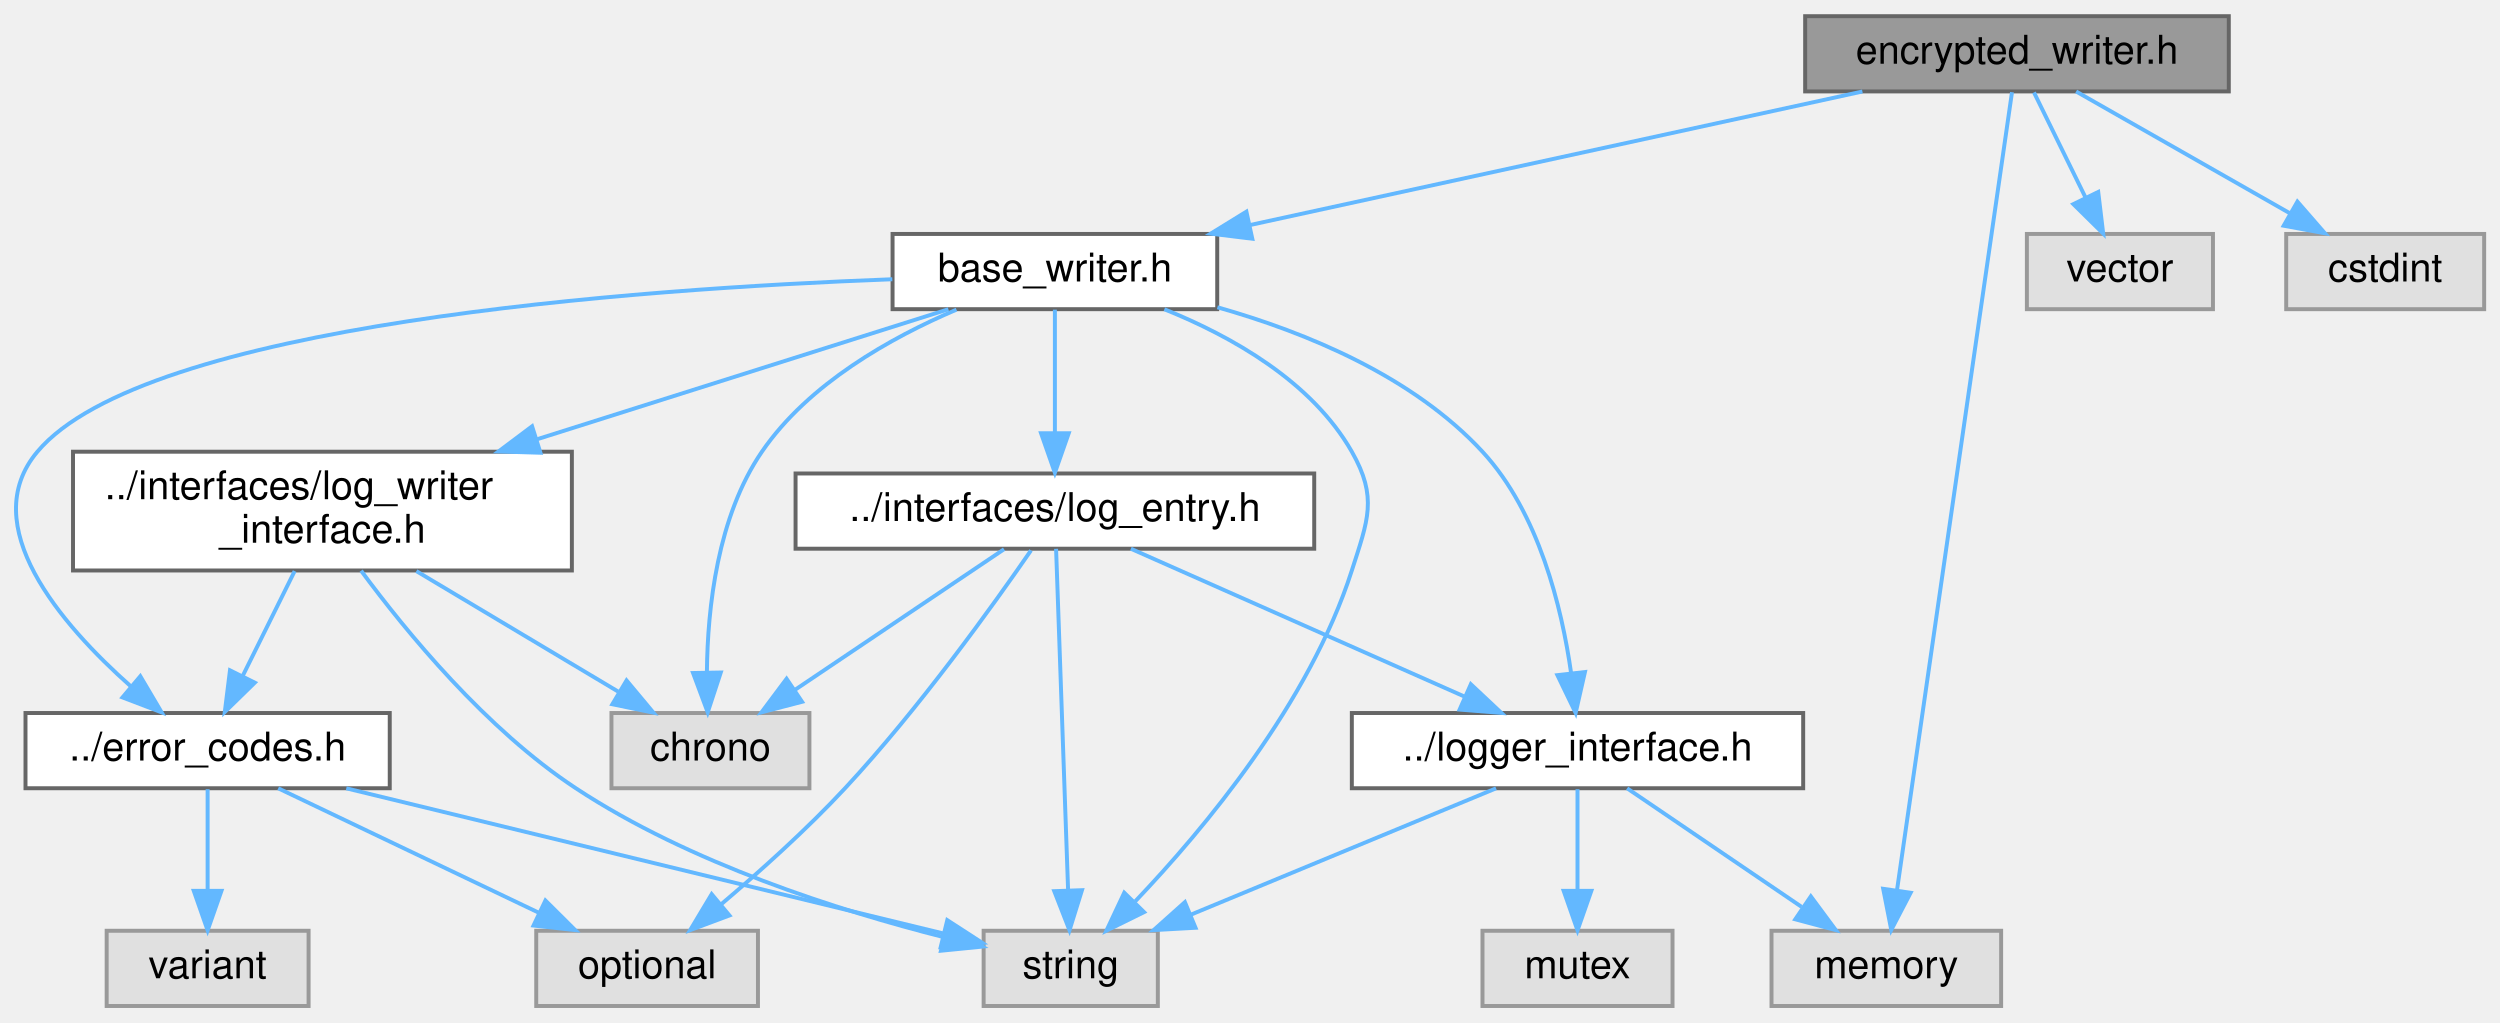
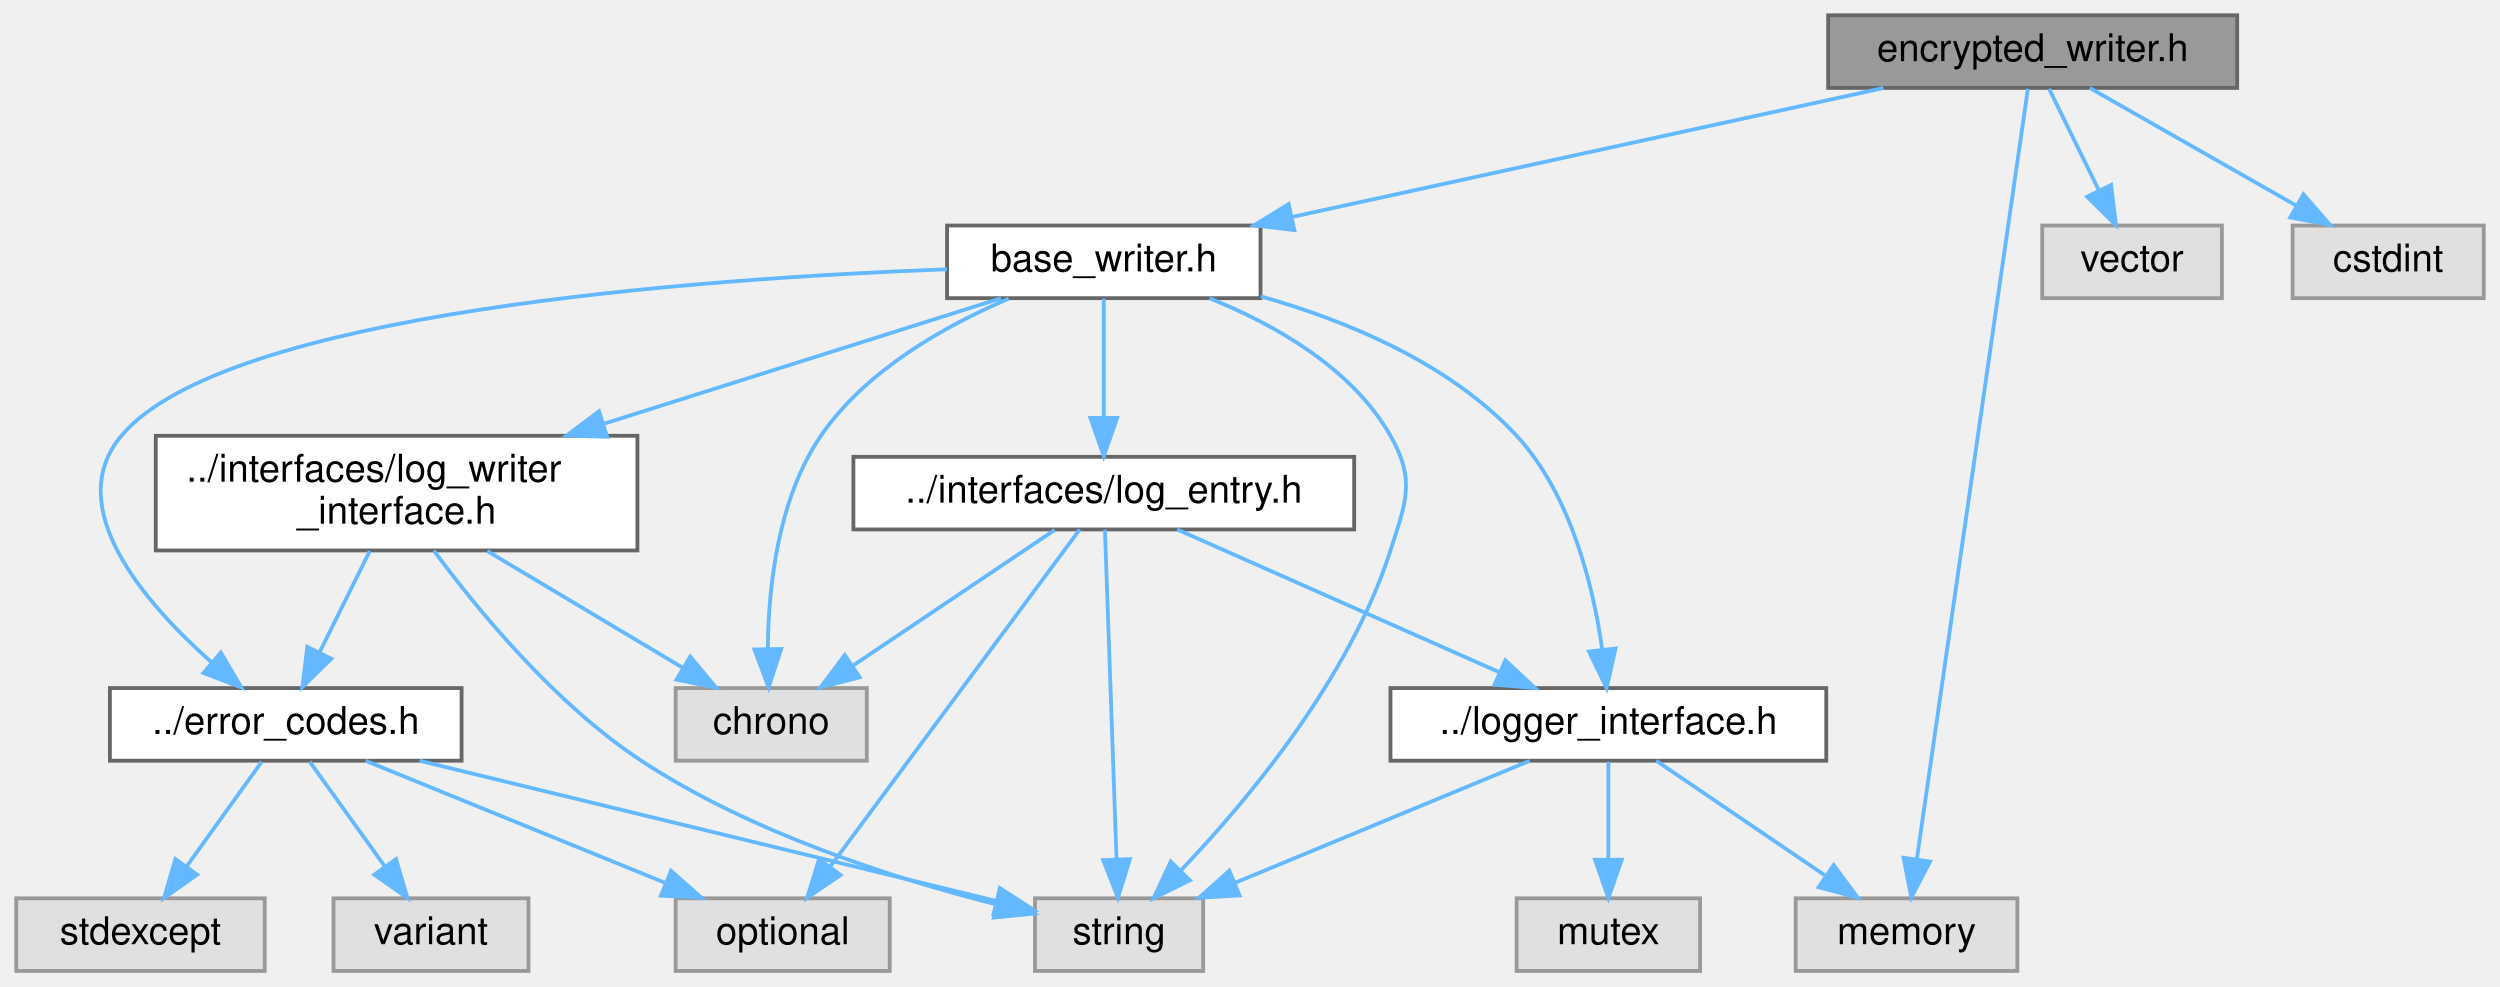
- <svg xmlns="http://www.w3.org/2000/svg" xmlns:xlink="http://www.w3.org/1999/xlink" width="631pt" height="258pt" viewBox="0.00 0.00 631.44 258.00">
+ <svg xmlns="http://www.w3.org/2000/svg" xmlns:xlink="http://www.w3.org/1999/xlink" width="654pt" height="258pt" viewBox="0.00 0.00 653.50 258.00">
  <g id="graph0" class="graph" transform="scale(1 1) rotate(0) translate(4 254)">
    <g id="Node000001" class="node">
      <g id="a_Node000001">
        <a xlink:title=" ">
-           <polygon fill="#999999" stroke="#666666" points="558.94,-250 451.94,-250 451.94,-231 558.94,-231 558.94,-250" />
-           <text text-anchor="middle" x="505.44" y="-238" font-family="Helvetica,sans-Serif" font-size="10.00">encrypted_writer.h</text>
+           <polygon fill="#999999" stroke="#666666" points="581,-250 474,-250 474,-231 581,-231 581,-250" />
+           <text text-anchor="middle" x="527.5" y="-238" font-family="Helvetica,sans-Serif" font-size="10.00">encrypted_writer.h</text>
        </a>
      </g>
    </g>
    <g id="Node000002" class="node">
      <g id="a_Node000002">
        <a xlink:href="base__writer_8h.html" target="_top" xlink:title=" ">
-           <polygon fill="white" stroke="#666666" points="303.44,-195 221.44,-195 221.44,-176 303.44,-176 303.44,-195" />
-           <text text-anchor="middle" x="262.44" y="-183" font-family="Helvetica,sans-Serif" font-size="10.00">base_writer.h</text>
+           <polygon fill="white" stroke="#666666" points="325.5,-195 243.5,-195 243.5,-176 325.5,-176 325.5,-195" />
+           <text text-anchor="middle" x="284.5" y="-183" font-family="Helvetica,sans-Serif" font-size="10.00">base_writer.h</text>
        </a>
      </g>
    </g>
    <g id="edge1_Node000001_Node000002" class="edge">
      <g id="a_edge1_Node000001_Node000002">
        <a xlink:title=" ">
-           <path fill="none" stroke="#63b8ff" d="M466.4,-230.98C424.36,-221.82 357.4,-207.21 311.76,-197.26" />
-           <polygon fill="#63b8ff" stroke="#63b8ff" points="312.3,-193.79 301.79,-195.08 310.81,-200.63 312.3,-193.79" />
+           <path fill="none" stroke="#63b8ff" d="M488.46,-230.98C446.42,-221.82 379.46,-207.21 333.82,-197.26" />
+           <polygon fill="#63b8ff" stroke="#63b8ff" points="334.36,-193.79 323.85,-195.08 332.87,-200.63 334.36,-193.79" />
        </a>
      </g>
    </g>
    <g id="Node000006" class="node">
      <g id="a_Node000006">
        <a xlink:title=" ">
-           <polygon fill="#e0e0e0" stroke="#999999" points="501.44,-19 443.44,-19 443.44,0 501.44,0 501.44,-19" />
-           <text text-anchor="middle" x="472.44" y="-7" font-family="Helvetica,sans-Serif" font-size="10.00">memory</text>
-         </a>
-       </g>
-     </g>
-     <g id="edge21_Node000001_Node000006" class="edge">
-       <g id="a_edge21_Node000001_Node000006">
-         <a xlink:title=" ">
-           <path fill="none" stroke="#63b8ff" d="M504.18,-230.8C499.36,-197.29 481.89,-76.08 475.13,-29.2" />
-           <polygon fill="#63b8ff" stroke="#63b8ff" points="478.58,-28.6 473.69,-19.21 471.65,-29.6 478.58,-28.6" />
-         </a>
-       </g>
-     </g>
-     <g id="Node000013" class="node">
-       <g id="a_Node000013">
-         <a xlink:title=" ">
-           <polygon fill="#e0e0e0" stroke="#999999" points="554.94,-195 507.94,-195 507.94,-176 554.94,-176 554.94,-195" />
-           <text text-anchor="middle" x="531.44" y="-183" font-family="Helvetica,sans-Serif" font-size="10.00">vector</text>
-         </a>
-       </g>
-     </g>
-     <g id="edge22_Node000001_Node000013" class="edge">
-       <g id="a_edge22_Node000001_Node000013">
-         <a xlink:title=" ">
-           <path fill="none" stroke="#63b8ff" d="M509.73,-230.75C513.25,-223.57 518.35,-213.18 522.72,-204.27" />
-           <polygon fill="#63b8ff" stroke="#63b8ff" points="525.96,-205.61 527.22,-195.09 519.68,-202.53 525.96,-205.61" />
+           <polygon fill="#e0e0e0" stroke="#999999" points="523.5,-19 465.5,-19 465.5,0 523.5,0 523.5,-19" />
+           <text text-anchor="middle" x="494.5" y="-7" font-family="Helvetica,sans-Serif" font-size="10.00">memory</text>
+         </a>
+       </g>
+     </g>
+     <g id="edge22_Node000001_Node000006" class="edge">
+       <g id="a_edge22_Node000001_Node000006">
+         <a xlink:title=" ">
+           <path fill="none" stroke="#63b8ff" d="M526.25,-230.8C521.42,-197.29 503.95,-76.08 497.19,-29.2" />
+           <polygon fill="#63b8ff" stroke="#63b8ff" points="500.65,-28.6 495.75,-19.21 493.72,-29.6 500.65,-28.6" />
        </a>
      </g>
    </g>
    <g id="Node000014" class="node">
      <g id="a_Node000014">
        <a xlink:title=" ">
-           <polygon fill="#e0e0e0" stroke="#999999" points="623.44,-195 573.44,-195 573.44,-176 623.44,-176 623.44,-195" />
-           <text text-anchor="middle" x="598.44" y="-183" font-family="Helvetica,sans-Serif" font-size="10.00">cstdint</text>
+           <polygon fill="#e0e0e0" stroke="#999999" points="577,-195 530,-195 530,-176 577,-176 577,-195" />
+           <text text-anchor="middle" x="553.5" y="-183" font-family="Helvetica,sans-Serif" font-size="10.00">vector</text>
        </a>
      </g>
    </g>
    <g id="edge23_Node000001_Node000014" class="edge">
      <g id="a_edge23_Node000001_Node000014">
        <a xlink:title=" ">
-           <path fill="none" stroke="#63b8ff" d="M520.38,-230.98C534.94,-222.69 557.31,-209.94 574.37,-200.22" />
-           <polygon fill="#63b8ff" stroke="#63b8ff" points="576.27,-203.16 583.22,-195.17 572.8,-197.08 576.27,-203.16" />
+           <path fill="none" stroke="#63b8ff" d="M531.79,-230.75C535.31,-223.57 540.41,-213.18 544.78,-204.27" />
+           <polygon fill="#63b8ff" stroke="#63b8ff" points="548.02,-205.61 549.29,-195.09 541.74,-202.53 548.02,-205.61" />
+         </a>
+       </g>
+     </g>
+     <g id="Node000015" class="node">
+       <g id="a_Node000015">
+         <a xlink:title=" ">
+           <polygon fill="#e0e0e0" stroke="#999999" points="645.5,-195 595.5,-195 595.5,-176 645.5,-176 645.5,-195" />
+           <text text-anchor="middle" x="620.5" y="-183" font-family="Helvetica,sans-Serif" font-size="10.00">cstdint</text>
+         </a>
+       </g>
+     </g>
+     <g id="edge24_Node000001_Node000015" class="edge">
+       <g id="a_edge24_Node000001_Node000015">
+         <a xlink:title=" ">
+           <path fill="none" stroke="#63b8ff" d="M542.44,-230.98C557,-222.69 579.37,-209.94 596.43,-200.22" />
+           <polygon fill="#63b8ff" stroke="#63b8ff" points="598.33,-203.16 605.29,-195.17 594.86,-197.08 598.33,-203.16" />
        </a>
      </g>
    </g>
    <g id="Node000003" class="node">
      <g id="a_Node000003">
        <a xlink:title=" ">
-           <polygon fill="#e0e0e0" stroke="#999999" points="288.44,-19 244.44,-19 244.44,0 288.44,0 288.44,-19" />
-           <text text-anchor="middle" x="266.44" y="-7" font-family="Helvetica,sans-Serif" font-size="10.00">string</text>
+           <polygon fill="#e0e0e0" stroke="#999999" points="310.5,-19 266.5,-19 266.5,0 310.5,0 310.5,-19" />
+           <text text-anchor="middle" x="288.5" y="-7" font-family="Helvetica,sans-Serif" font-size="10.00">string</text>
        </a>
      </g>
    </g>
    <g id="edge2_Node000002_Node000003" class="edge">
      <g id="a_edge2_Node000002_Node000003">
        <a xlink:title=" ">
-           <path fill="none" stroke="#63b8ff" d="M290.09,-175.98C307.02,-169.17 327.32,-157.76 337.44,-140 344.04,-128.41 341.5,-122.7 337.44,-110 326.72,-76.52 300.15,-44.71 282.73,-26.43" />
-           <polygon fill="#63b8ff" stroke="#63b8ff" points="284.96,-23.71 275.45,-19.02 279.96,-28.61 284.96,-23.71" />
+           <path fill="none" stroke="#63b8ff" d="M312.15,-175.98C329.08,-169.17 349.39,-157.76 359.5,-140 366.1,-128.41 363.57,-122.7 359.5,-110 348.78,-76.52 322.21,-44.71 304.79,-26.43" />
+           <polygon fill="#63b8ff" stroke="#63b8ff" points="307.02,-23.71 297.52,-19.02 302.02,-28.61 307.02,-23.71" />
        </a>
      </g>
    </g>
    <g id="Node000004" class="node">
      <g id="a_Node000004">
        <a xlink:title=" ">
-           <polygon fill="#e0e0e0" stroke="#999999" points="200.44,-74 150.44,-74 150.44,-55 200.44,-55 200.44,-74" />
-           <text text-anchor="middle" x="175.44" y="-62" font-family="Helvetica,sans-Serif" font-size="10.00">chrono</text>
+           <polygon fill="#e0e0e0" stroke="#999999" points="222.5,-74 172.5,-74 172.5,-55 222.5,-55 222.5,-74" />
+           <text text-anchor="middle" x="197.5" y="-62" font-family="Helvetica,sans-Serif" font-size="10.00">chrono</text>
        </a>
      </g>
    </g>
    <g id="edge3_Node000002_Node000004" class="edge">
      <g id="a_edge3_Node000002_Node000004">
        <a xlink:title=" ">
-           <path fill="none" stroke="#63b8ff" d="M237.58,-175.88C221.03,-168.83 200.22,-157.19 188.44,-140 177.21,-123.62 174.71,-100.58 174.55,-84.48" />
-           <polygon fill="#63b8ff" stroke="#63b8ff" points="178.05,-84.23 174.75,-74.17 171.05,-84.1 178.05,-84.23" />
+           <path fill="none" stroke="#63b8ff" d="M259.64,-175.88C243.09,-168.83 222.28,-157.19 210.5,-140 199.27,-123.62 196.77,-100.58 196.61,-84.48" />
+           <polygon fill="#63b8ff" stroke="#63b8ff" points="200.11,-84.23 196.81,-74.17 193.11,-84.1 200.11,-84.23" />
        </a>
      </g>
    </g>
    <g id="Node000005" class="node">
      <g id="a_Node000005">
        <a xlink:href="logger__interface_8h.html" target="_top" xlink:title=" ">
-           <polygon fill="white" stroke="#666666" points="451.44,-74 337.44,-74 337.44,-55 451.44,-55 451.44,-74" />
-           <text text-anchor="middle" x="394.44" y="-62" font-family="Helvetica,sans-Serif" font-size="10.00">../logger_interface.h</text>
+           <polygon fill="white" stroke="#666666" points="473.5,-74 359.5,-74 359.5,-55 473.5,-55 473.5,-74" />
+           <text text-anchor="middle" x="416.5" y="-62" font-family="Helvetica,sans-Serif" font-size="10.00">../logger_interface.h</text>
        </a>
      </g>
    </g>
    <g id="edge4_Node000002_Node000005" class="edge">
      <g id="a_edge4_Node000002_Node000005">
        <a xlink:title=" ">
-           <path fill="none" stroke="#63b8ff" d="M303.49,-176.48C326.03,-170.1 352.89,-158.99 370.44,-140 384.67,-124.59 390.47,-100.67 392.82,-84.11" />
-           <polygon fill="#63b8ff" stroke="#63b8ff" points="396.32,-84.35 393.97,-74.02 389.36,-83.56 396.32,-84.35" />
+           <path fill="none" stroke="#63b8ff" d="M325.55,-176.48C348.1,-170.1 374.96,-158.99 392.5,-140 406.73,-124.59 412.53,-100.67 414.89,-84.11" />
+           <polygon fill="#63b8ff" stroke="#63b8ff" points="418.38,-84.35 416.03,-74.02 411.43,-83.56 418.38,-84.35" />
        </a>
      </g>
    </g>
    <g id="Node000008" class="node">
      <g id="a_Node000008">
        <a xlink:href="error__codes_8h.html" target="_top" xlink:title=" ">
-           <polygon fill="white" stroke="#666666" points="94.44,-74 2.44,-74 2.44,-55 94.44,-55 94.44,-74" />
-           <text text-anchor="middle" x="48.44" y="-62" font-family="Helvetica,sans-Serif" font-size="10.00">../error_codes.h</text>
+           <polygon fill="white" stroke="#666666" points="116.5,-74 24.5,-74 24.5,-55 116.5,-55 116.5,-74" />
+           <text text-anchor="middle" x="70.5" y="-62" font-family="Helvetica,sans-Serif" font-size="10.00">../error_codes.h</text>
        </a>
      </g>
    </g>
    <g id="edge8_Node000002_Node000008" class="edge">
      <g id="a_edge8_Node000002_Node000008">
        <a xlink:title=" ">
-           <path fill="none" stroke="#63b8ff" d="M221.38,-183.56C155.94,-181.11 32.56,-172.22 5.44,-140 -10.16,-121.47 11.26,-96.52 29.06,-80.72" />
-           <polygon fill="#63b8ff" stroke="#63b8ff" points="31.44,-83.29 36.83,-74.16 26.93,-77.94 31.44,-83.29" />
+           <path fill="none" stroke="#63b8ff" d="M243.45,-183.56C178,-181.11 54.62,-172.22 27.5,-140 11.9,-121.47 33.32,-96.52 51.12,-80.72" />
+           <polygon fill="#63b8ff" stroke="#63b8ff" points="53.51,-83.29 58.89,-74.16 48.99,-77.94 53.51,-83.29" />
+         </a>
+       </g>
+     </g>
+     <g id="Node000012" class="node">
+       <g id="a_Node000012">
+         <a xlink:href="log__writer__interface_8h.html" target="_top" xlink:title=" ">
+           <polygon fill="white" stroke="#666666" points="162.5,-140 36.5,-140 36.5,-110 162.5,-110 162.5,-140" />
+           <text text-anchor="start" x="44.5" y="-128" font-family="Helvetica,sans-Serif" font-size="10.00">../interfaces/log_writer</text>
+           <text text-anchor="middle" x="99.5" y="-117" font-family="Helvetica,sans-Serif" font-size="10.00">_interface.h</text>
+         </a>
+       </g>
+     </g>
+     <g id="edge13_Node000002_Node000012" class="edge">
+       <g id="a_edge13_Node000002_Node000012">
+         <a xlink:title=" ">
+           <path fill="none" stroke="#63b8ff" d="M257.6,-175.99C230.51,-167.43 187.96,-153.97 153.82,-143.18" />
+           <polygon fill="#63b8ff" stroke="#63b8ff" points="154.57,-139.74 143.98,-140.06 152.46,-146.42 154.57,-139.74" />
+         </a>
+       </g>
+     </g>
+     <g id="Node000013" class="node">
+       <g id="a_Node000013">
+         <a xlink:href="log__entry_8h.html" target="_top" xlink:title=" ">
+           <polygon fill="white" stroke="#666666" points="350,-134.5 219,-134.5 219,-115.5 350,-115.5 350,-134.5" />
+           <text text-anchor="middle" x="284.5" y="-122.5" font-family="Helvetica,sans-Serif" font-size="10.00">../interfaces/log_entry.h</text>
+         </a>
+       </g>
+     </g>
+     <g id="edge17_Node000002_Node000013" class="edge">
+       <g id="a_edge17_Node000002_Node000013">
+         <a xlink:title=" ">
+           <path fill="none" stroke="#63b8ff" d="M284.5,-175.87C284.5,-167.75 284.5,-155.31 284.5,-144.89" />
+           <polygon fill="#63b8ff" stroke="#63b8ff" points="288,-144.67 284.5,-134.67 281,-144.67 288,-144.67" />
+         </a>
+       </g>
+     </g>
+     <g id="edge7_Node000005_Node000003" class="edge">
+       <g id="a_edge7_Node000005_Node000003">
+         <a xlink:title=" ">
+           <path fill="none" stroke="#63b8ff" d="M395.93,-54.98C375.07,-46.34 342.53,-32.87 318.73,-23.02" />
+           <polygon fill="#63b8ff" stroke="#63b8ff" points="320.02,-19.76 309.44,-19.17 317.34,-26.23 320.02,-19.76" />
+         </a>
+       </g>
+     </g>
+     <g id="edge5_Node000005_Node000006" class="edge">
+       <g id="a_edge5_Node000005_Node000006">
+         <a xlink:title=" ">
+           <path fill="none" stroke="#63b8ff" d="M429.03,-54.98C440.9,-46.92 458.96,-34.65 473.11,-25.03" />
+           <polygon fill="#63b8ff" stroke="#63b8ff" points="475.44,-27.69 481.74,-19.17 471.5,-21.9 475.44,-27.69" />
+         </a>
+       </g>
+     </g>
+     <g id="Node000007" class="node">
+       <g id="a_Node000007">
+         <a xlink:title=" ">
+           <polygon fill="#e0e0e0" stroke="#999999" points="440.5,-19 392.5,-19 392.5,0 440.5,0 440.5,-19" />
+           <text text-anchor="middle" x="416.5" y="-7" font-family="Helvetica,sans-Serif" font-size="10.00">mutex</text>
+         </a>
+       </g>
+     </g>
+     <g id="edge6_Node000005_Node000007" class="edge">
+       <g id="a_edge6_Node000005_Node000007">
+         <a xlink:title=" ">
+           <path fill="none" stroke="#63b8ff" d="M416.5,-54.75C416.5,-47.8 416.5,-37.85 416.5,-29.13" />
+           <polygon fill="#63b8ff" stroke="#63b8ff" points="420,-29.09 416.5,-19.09 413,-29.09 420,-29.09" />
+         </a>
+       </g>
+     </g>
+     <g id="edge9_Node000008_Node000003" class="edge">
+       <g id="a_edge9_Node000008_Node000003">
+         <a xlink:title=" ">
+           <path fill="none" stroke="#63b8ff" d="M105.53,-54.98C147.16,-44.86 216.05,-28.11 256.36,-18.31" />
+           <polygon fill="#63b8ff" stroke="#63b8ff" points="257.32,-21.68 266.21,-15.92 255.66,-14.88 257.32,-21.68" />
+         </a>
+       </g>
+     </g>
+     <g id="Node000009" class="node">
+       <g id="a_Node000009">
+         <a xlink:title=" ">
+           <polygon fill="#e0e0e0" stroke="#999999" points="65,-19 0,-19 0,0 65,0 65,-19" />
+           <text text-anchor="middle" x="32.5" y="-7" font-family="Helvetica,sans-Serif" font-size="10.00">stdexcept</text>
+         </a>
+       </g>
+     </g>
+     <g id="edge10_Node000008_Node000009" class="edge">
+       <g id="a_edge10_Node000008_Node000009">
+         <a xlink:title=" ">
+           <path fill="none" stroke="#63b8ff" d="M64.23,-54.75C58.91,-47.34 51.14,-36.5 44.62,-27.41" />
+           <polygon fill="#63b8ff" stroke="#63b8ff" points="47.33,-25.18 38.66,-19.09 41.64,-29.26 47.33,-25.18" />
+         </a>
+       </g>
+     </g>
+     <g id="Node000010" class="node">
+       <g id="a_Node000010">
+         <a xlink:title=" ">
+           <polygon fill="#e0e0e0" stroke="#999999" points="228.5,-19 172.5,-19 172.5,0 228.5,0 228.5,-19" />
+           <text text-anchor="middle" x="200.5" y="-7" font-family="Helvetica,sans-Serif" font-size="10.00">optional</text>
+         </a>
+       </g>
+     </g>
+     <g id="edge11_Node000008_Node000010" class="edge">
+       <g id="a_edge11_Node000008_Node000010">
+         <a xlink:title=" ">
+           <path fill="none" stroke="#63b8ff" d="M91.39,-54.98C112.58,-46.34 145.63,-32.87 169.8,-23.02" />
+           <polygon fill="#63b8ff" stroke="#63b8ff" points="171.29,-26.19 179.23,-19.17 168.65,-19.7 171.29,-26.19" />
        </a>
      </g>
    </g>
    <g id="Node000011" class="node">
      <g id="a_Node000011">
-         <a xlink:href="log__writer__interface_8h.html" target="_top" xlink:title=" ">
-           <polygon fill="white" stroke="#666666" points="140.44,-140 14.44,-140 14.44,-110 140.44,-110 140.44,-140" />
-           <text text-anchor="start" x="22.44" y="-128" font-family="Helvetica,sans-Serif" font-size="10.00">../interfaces/log_writer</text>
-           <text text-anchor="middle" x="77.44" y="-117" font-family="Helvetica,sans-Serif" font-size="10.00">_interface.h</text>
-         </a>
-       </g>
-     </g>
-     <g id="edge12_Node000002_Node000011" class="edge">
-       <g id="a_edge12_Node000002_Node000011">
-         <a xlink:title=" ">
-           <path fill="none" stroke="#63b8ff" d="M235.54,-175.99C208.45,-167.43 165.89,-153.97 131.76,-143.18" />
-           <polygon fill="#63b8ff" stroke="#63b8ff" points="132.5,-139.74 121.91,-140.06 130.39,-146.42 132.5,-139.74" />
-         </a>
-       </g>
-     </g>
-     <g id="Node000012" class="node">
-       <g id="a_Node000012">
-         <a xlink:href="log__entry_8h.html" target="_top" xlink:title=" ">
-           <polygon fill="white" stroke="#666666" points="327.94,-134.5 196.94,-134.5 196.94,-115.5 327.94,-115.5 327.94,-134.5" />
-           <text text-anchor="middle" x="262.44" y="-122.5" font-family="Helvetica,sans-Serif" font-size="10.00">../interfaces/log_entry.h</text>
-         </a>
-       </g>
-     </g>
-     <g id="edge16_Node000002_Node000012" class="edge">
-       <g id="a_edge16_Node000002_Node000012">
-         <a xlink:title=" ">
-           <path fill="none" stroke="#63b8ff" d="M262.44,-175.87C262.44,-167.75 262.44,-155.31 262.44,-144.89" />
-           <polygon fill="#63b8ff" stroke="#63b8ff" points="265.94,-144.67 262.44,-134.67 258.94,-144.67 265.94,-144.67" />
-         </a>
-       </g>
-     </g>
-     <g id="edge7_Node000005_Node000003" class="edge">
-       <g id="a_edge7_Node000005_Node000003">
-         <a xlink:title=" ">
-           <path fill="none" stroke="#63b8ff" d="M373.87,-54.98C353,-46.34 320.47,-32.87 296.66,-23.02" />
-           <polygon fill="#63b8ff" stroke="#63b8ff" points="297.96,-19.76 287.38,-19.17 295.28,-26.23 297.96,-19.76" />
-         </a>
-       </g>
-     </g>
-     <g id="edge5_Node000005_Node000006" class="edge">
-       <g id="a_edge5_Node000005_Node000006">
-         <a xlink:title=" ">
-           <path fill="none" stroke="#63b8ff" d="M406.97,-54.98C418.84,-46.92 436.9,-34.65 451.05,-25.03" />
-           <polygon fill="#63b8ff" stroke="#63b8ff" points="453.37,-27.69 459.68,-19.17 449.44,-21.9 453.37,-27.69" />
-         </a>
-       </g>
-     </g>
-     <g id="Node000007" class="node">
-       <g id="a_Node000007">
-         <a xlink:title=" ">
-           <polygon fill="#e0e0e0" stroke="#999999" points="418.44,-19 370.44,-19 370.44,0 418.44,0 418.44,-19" />
-           <text text-anchor="middle" x="394.44" y="-7" font-family="Helvetica,sans-Serif" font-size="10.00">mutex</text>
-         </a>
-       </g>
-     </g>
-     <g id="edge6_Node000005_Node000007" class="edge">
-       <g id="a_edge6_Node000005_Node000007">
-         <a xlink:title=" ">
-           <path fill="none" stroke="#63b8ff" d="M394.44,-54.75C394.44,-47.8 394.44,-37.85 394.44,-29.13" />
-           <polygon fill="#63b8ff" stroke="#63b8ff" points="397.94,-29.09 394.44,-19.09 390.94,-29.09 397.94,-29.09" />
-         </a>
-       </g>
-     </g>
-     <g id="edge9_Node000008_Node000003" class="edge">
-       <g id="a_edge9_Node000008_Node000003">
-         <a xlink:title=" ">
-           <path fill="none" stroke="#63b8ff" d="M83.46,-54.98C125.09,-44.86 193.98,-28.11 234.3,-18.31" />
-           <polygon fill="#63b8ff" stroke="#63b8ff" points="235.26,-21.68 244.15,-15.92 233.6,-14.88 235.26,-21.68" />
-         </a>
-       </g>
-     </g>
-     <g id="Node000009" class="node">
-       <g id="a_Node000009">
-         <a xlink:title=" ">
-           <polygon fill="#e0e0e0" stroke="#999999" points="187.44,-19 131.44,-19 131.44,0 187.44,0 187.44,-19" />
-           <text text-anchor="middle" x="159.44" y="-7" font-family="Helvetica,sans-Serif" font-size="10.00">optional</text>
-         </a>
-       </g>
-     </g>
-     <g id="edge10_Node000008_Node000009" class="edge">
-       <g id="a_edge10_Node000008_Node000009">
-         <a xlink:title=" ">
-           <path fill="none" stroke="#63b8ff" d="M66.27,-54.98C84.05,-46.5 111.58,-33.35 132.12,-23.54" />
-           <polygon fill="#63b8ff" stroke="#63b8ff" points="133.76,-26.64 141.28,-19.17 130.75,-20.32 133.76,-26.64" />
-         </a>
-       </g>
-     </g>
-     <g id="Node000010" class="node">
-       <g id="a_Node000010">
-         <a xlink:title=" ">
-           <polygon fill="#e0e0e0" stroke="#999999" points="73.94,-19 22.94,-19 22.94,0 73.94,0 73.94,-19" />
-           <text text-anchor="middle" x="48.44" y="-7" font-family="Helvetica,sans-Serif" font-size="10.00">variant</text>
-         </a>
-       </g>
-     </g>
-     <g id="edge11_Node000008_Node000010" class="edge">
-       <g id="a_edge11_Node000008_Node000010">
-         <a xlink:title=" ">
-           <path fill="none" stroke="#63b8ff" d="M48.44,-54.75C48.44,-47.8 48.44,-37.85 48.44,-29.13" />
-           <polygon fill="#63b8ff" stroke="#63b8ff" points="51.94,-29.09 48.44,-19.09 44.94,-29.09 51.94,-29.09" />
-         </a>
-       </g>
-     </g>
-     <g id="edge13_Node000011_Node000003" class="edge">
-       <g id="a_edge13_Node000011_Node000003">
-         <a xlink:title=" ">
-           <path fill="none" stroke="#63b8ff" d="M87.21,-109.94C98.6,-94.5 118.79,-69.92 141.44,-55 170.14,-36.09 207.84,-24.11 234.31,-17.4" />
-           <polygon fill="#63b8ff" stroke="#63b8ff" points="235.31,-20.76 244.2,-15.01 233.66,-13.96 235.31,-20.76" />
-         </a>
-       </g>
-     </g>
-     <g id="edge14_Node000011_Node000004" class="edge">
-       <g id="a_edge14_Node000011_Node000004">
-         <a xlink:title=" ">
-           <path fill="none" stroke="#63b8ff" d="M101.16,-109.84C116.64,-100.6 136.76,-88.59 152.15,-79.4" />
-           <polygon fill="#63b8ff" stroke="#63b8ff" points="154.25,-82.23 161.04,-74.09 150.66,-76.21 154.25,-82.23" />
-         </a>
-       </g>
-     </g>
-     <g id="edge15_Node000011_Node000008" class="edge">
-       <g id="a_edge15_Node000011_Node000008">
-         <a xlink:title=" ">
-           <path fill="none" stroke="#63b8ff" d="M70.42,-109.84C66.47,-101.87 61.49,-91.84 57.28,-83.33" />
-           <polygon fill="#63b8ff" stroke="#63b8ff" points="60.36,-81.67 52.78,-74.27 54.09,-84.78 60.36,-81.67" />
-         </a>
-       </g>
-     </g>
-     <g id="edge17_Node000012_Node000003" class="edge">
-       <g id="a_edge17_Node000012_Node000003">
-         <a xlink:title=" ">
-           <path fill="none" stroke="#63b8ff" d="M262.74,-115.47C263.38,-97.23 264.9,-54.07 265.78,-29.14" />
-           <polygon fill="#63b8ff" stroke="#63b8ff" points="269.28,-29.25 266.13,-19.13 262.28,-29 269.28,-29.25" />
-         </a>
-       </g>
-     </g>
-     <g id="edge18_Node000012_Node000004" class="edge">
-       <g id="a_edge18_Node000012_Node000004">
-         <a xlink:title=" ">
-           <path fill="none" stroke="#63b8ff" d="M249.6,-115.37C235.72,-106.04 213.37,-91.01 196.83,-79.88" />
-           <polygon fill="#63b8ff" stroke="#63b8ff" points="198.58,-76.84 188.33,-74.17 194.67,-82.65 198.58,-76.84" />
-         </a>
-       </g>
-     </g>
-     <g id="edge20_Node000012_Node000005" class="edge">
-       <g id="a_edge20_Node000012_Node000005">
-         <a xlink:title=" ">
-           <path fill="none" stroke="#63b8ff" d="M281.63,-115.49C303.82,-105.66 340.56,-89.38 366.05,-78.08" />
-           <polygon fill="#63b8ff" stroke="#63b8ff" points="367.5,-81.27 375.22,-74.02 364.66,-74.87 367.5,-81.27" />
-         </a>
-       </g>
-     </g>
-     <g id="edge19_Node000012_Node000009" class="edge">
-       <g id="a_edge19_Node000012_Node000009">
-         <a xlink:title=" ">
-           <path fill="none" stroke="#63b8ff" d="M256.41,-115.08C247.05,-101.51 228.16,-75.13 209.44,-55 199.77,-44.6 187.93,-33.99 178.21,-25.74" />
-           <polygon fill="#63b8ff" stroke="#63b8ff" points="180.24,-22.87 170.31,-19.16 175.75,-28.25 180.24,-22.87" />
+         <a xlink:title=" ">
+           <polygon fill="#e0e0e0" stroke="#999999" points="134,-19 83,-19 83,0 134,0 134,-19" />
+           <text text-anchor="middle" x="108.5" y="-7" font-family="Helvetica,sans-Serif" font-size="10.00">variant</text>
+         </a>
+       </g>
+     </g>
+     <g id="edge12_Node000008_Node000011" class="edge">
+       <g id="a_edge12_Node000008_Node000011">
+         <a xlink:title=" ">
+           <path fill="none" stroke="#63b8ff" d="M76.77,-54.75C82.09,-47.34 89.86,-36.5 96.38,-27.41" />
+           <polygon fill="#63b8ff" stroke="#63b8ff" points="99.36,-29.26 102.34,-19.09 93.67,-25.18 99.36,-29.26" />
+         </a>
+       </g>
+     </g>
+     <g id="edge14_Node000012_Node000003" class="edge">
+       <g id="a_edge14_Node000012_Node000003">
+         <a xlink:title=" ">
+           <path fill="none" stroke="#63b8ff" d="M109.27,-109.94C120.66,-94.5 140.85,-69.92 163.5,-55 192.2,-36.09 229.9,-24.11 256.37,-17.4" />
+           <polygon fill="#63b8ff" stroke="#63b8ff" points="257.37,-20.76 266.27,-15.01 255.72,-13.96 257.37,-20.76" />
+         </a>
+       </g>
+     </g>
+     <g id="edge15_Node000012_Node000004" class="edge">
+       <g id="a_edge15_Node000012_Node000004">
+         <a xlink:title=" ">
+           <path fill="none" stroke="#63b8ff" d="M123.22,-109.84C138.7,-100.6 158.82,-88.59 174.21,-79.4" />
+           <polygon fill="#63b8ff" stroke="#63b8ff" points="176.31,-82.23 183.1,-74.09 172.72,-76.21 176.31,-82.23" />
+         </a>
+       </g>
+     </g>
+     <g id="edge16_Node000012_Node000008" class="edge">
+       <g id="a_edge16_Node000012_Node000008">
+         <a xlink:title=" ">
+           <path fill="none" stroke="#63b8ff" d="M92.48,-109.84C88.53,-101.87 83.56,-91.84 79.34,-83.33" />
+           <polygon fill="#63b8ff" stroke="#63b8ff" points="82.42,-81.67 74.85,-74.27 76.15,-84.78 82.42,-81.67" />
+         </a>
+       </g>
+     </g>
+     <g id="edge18_Node000013_Node000003" class="edge">
+       <g id="a_edge18_Node000013_Node000003">
+         <a xlink:title=" ">
+           <path fill="none" stroke="#63b8ff" d="M284.8,-115.47C285.44,-97.23 286.96,-54.07 287.84,-29.14" />
+           <polygon fill="#63b8ff" stroke="#63b8ff" points="291.34,-29.25 288.2,-19.13 284.35,-29 291.34,-29.25" />
+         </a>
+       </g>
+     </g>
+     <g id="edge19_Node000013_Node000004" class="edge">
+       <g id="a_edge19_Node000013_Node000004">
+         <a xlink:title=" ">
+           <path fill="none" stroke="#63b8ff" d="M271.66,-115.37C257.78,-106.04 235.43,-91.01 218.89,-79.88" />
+           <polygon fill="#63b8ff" stroke="#63b8ff" points="220.64,-76.84 210.39,-74.17 216.74,-82.65 220.64,-76.84" />
+         </a>
+       </g>
+     </g>
+     <g id="edge21_Node000013_Node000005" class="edge">
+       <g id="a_edge21_Node000013_Node000005">
+         <a xlink:title=" ">
+           <path fill="none" stroke="#63b8ff" d="M303.69,-115.49C325.89,-105.66 362.62,-89.38 388.12,-78.08" />
+           <polygon fill="#63b8ff" stroke="#63b8ff" points="389.56,-81.27 397.28,-74.02 386.72,-74.87 389.56,-81.27" />
+         </a>
+       </g>
+     </g>
+     <g id="edge20_Node000013_Node000010" class="edge">
+       <g id="a_edge20_Node000013_Node000010">
+         <a xlink:title=" ">
+           <path fill="none" stroke="#63b8ff" d="M278.19,-115.47C264.38,-96.82 231.3,-52.11 213.07,-27.49" />
+           <polygon fill="#63b8ff" stroke="#63b8ff" points="215.65,-25.09 206.89,-19.13 210.02,-29.25 215.65,-25.09" />
        </a>
      </g>
    </g>
  </g>
</svg>
